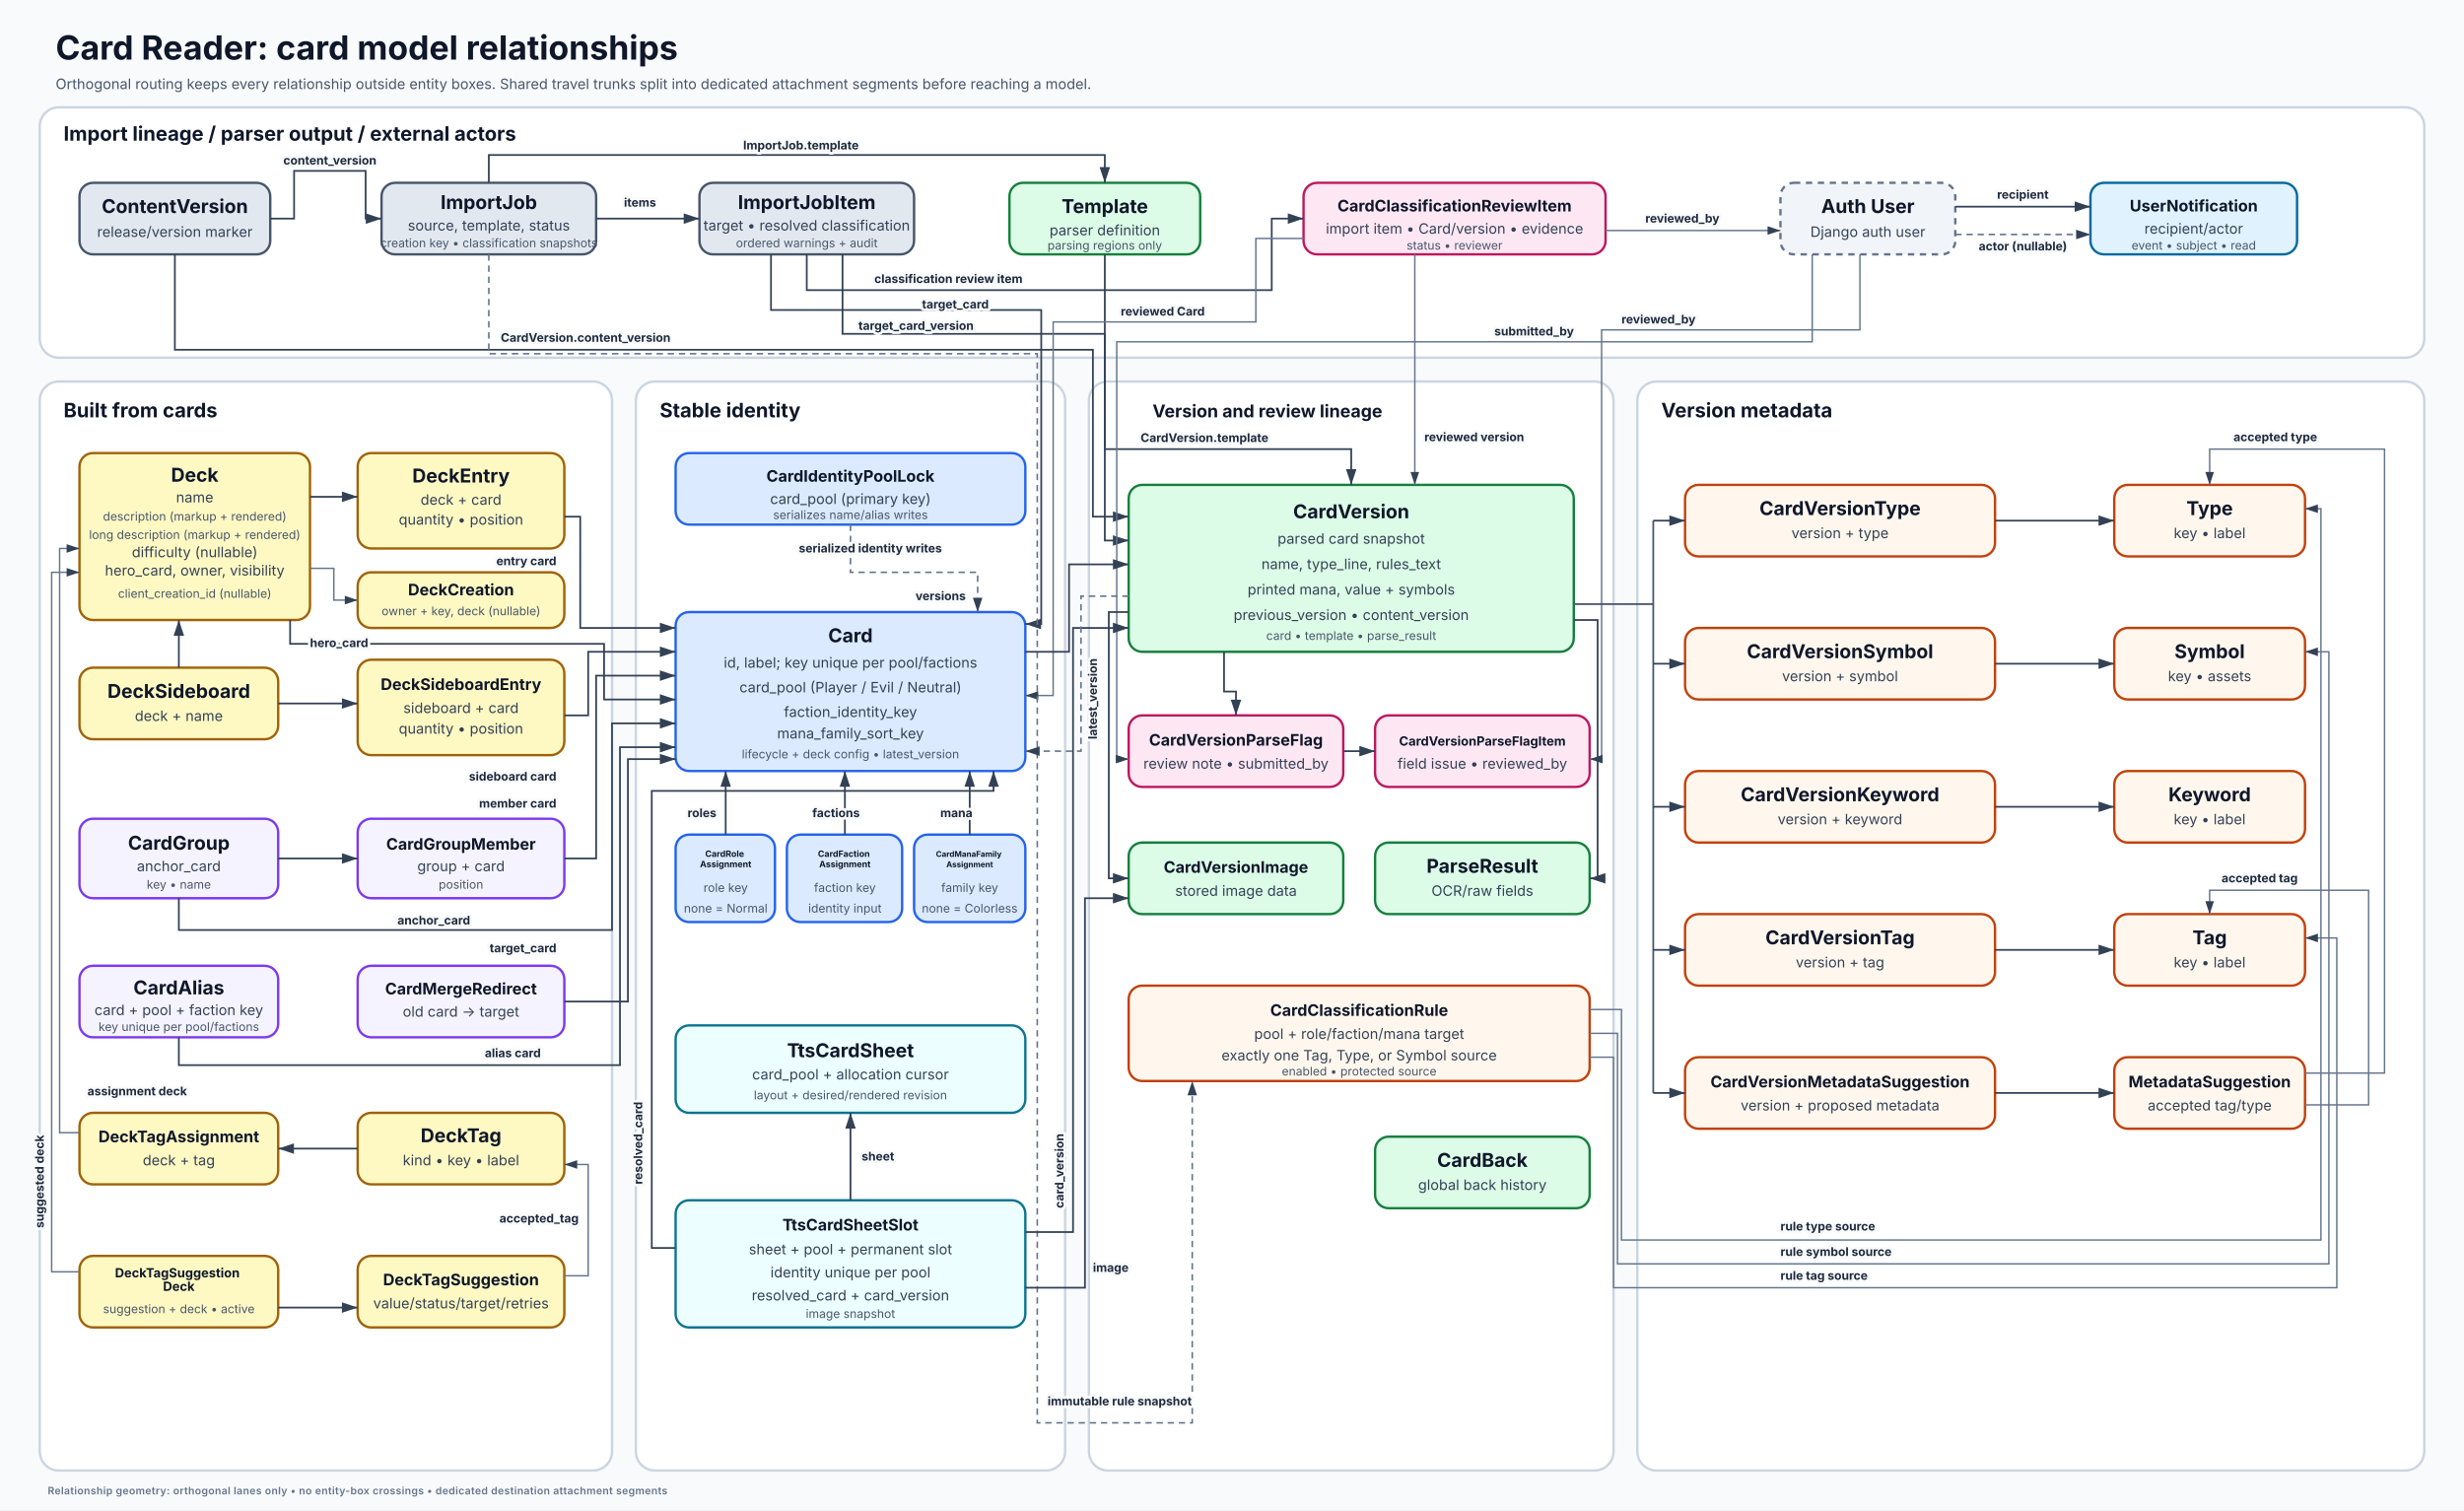
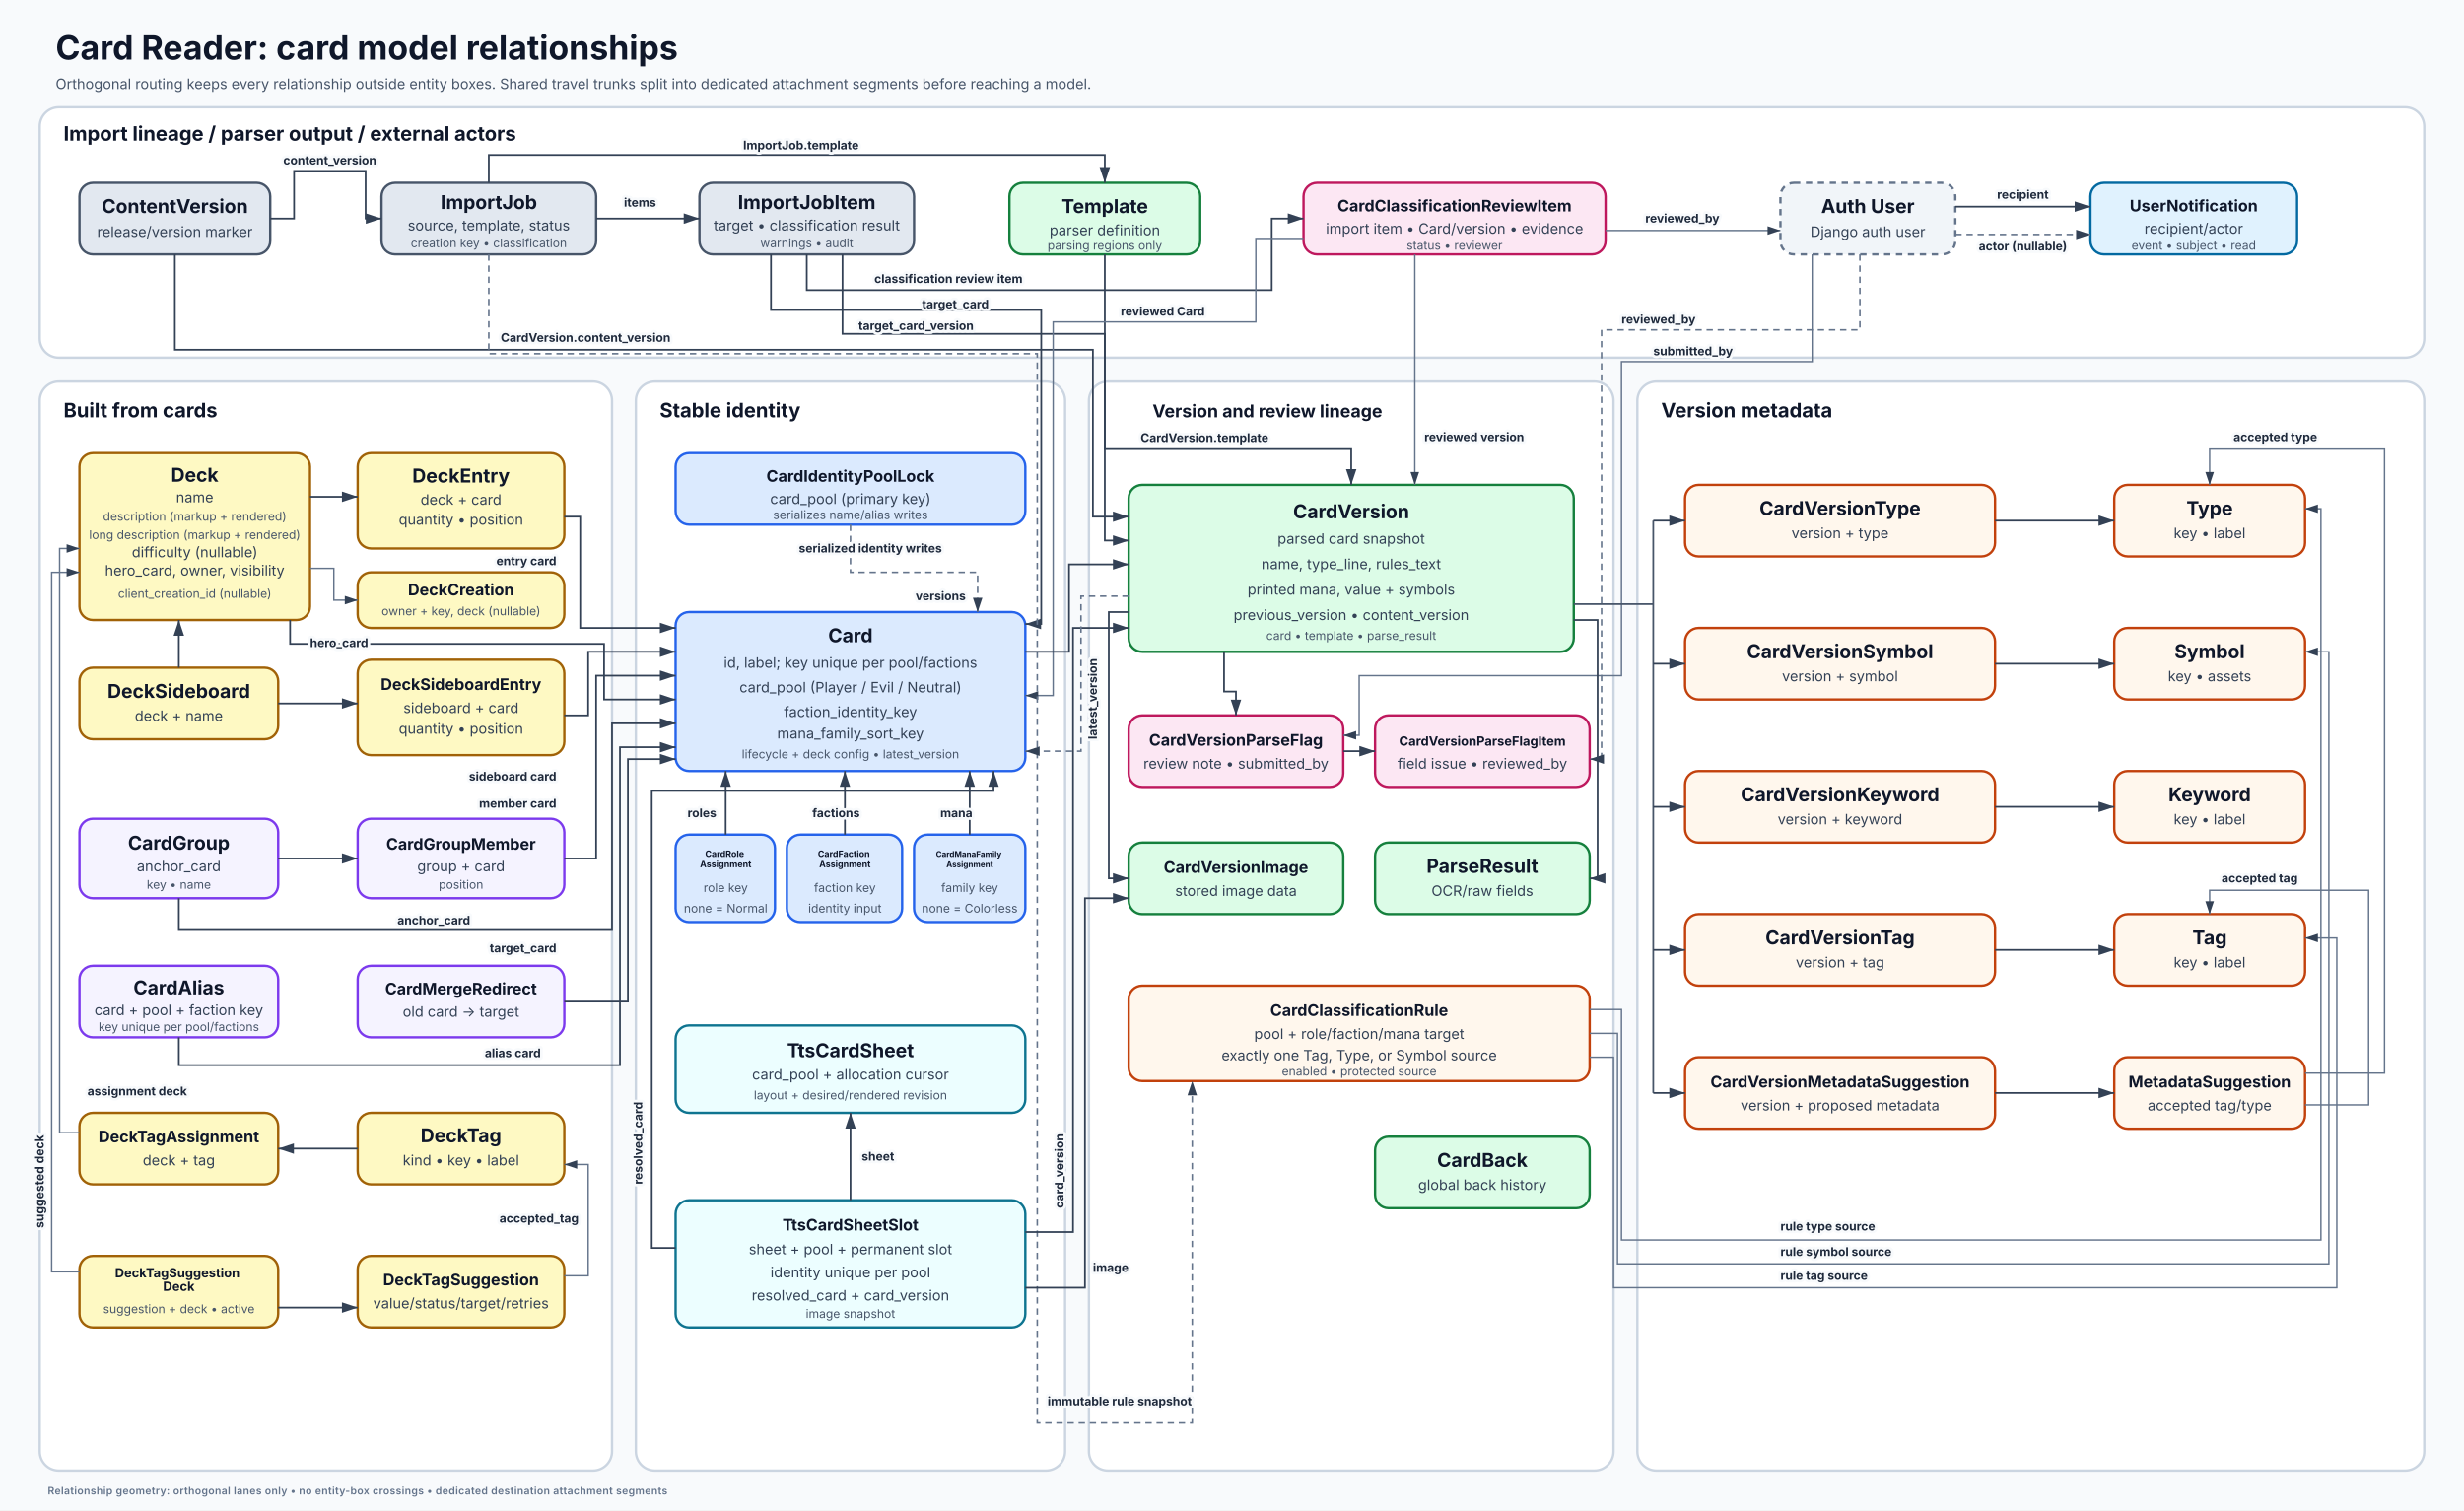
<svg xmlns="http://www.w3.org/2000/svg" width="3100" height="1900" viewBox="0 0 3100 1900" role="img" aria-labelledby="title desc">
  <defs>
    <marker id="arrow" markerWidth="10" markerHeight="10" refX="9" refY="3" orient="auto" markerUnits="strokeWidth">
      <path d="M0 0 L0 6 L9 3 Z" fill="#334155" />
    </marker>
    <style>
      .bg { fill: #f8fafc; }
      .band { fill: #ffffff; stroke: #cbd5e1; stroke-width: 3; rx: 24; }
      .band-title { font: 700 25px Inter, Arial, sans-serif; fill: #0f172a; }
      .band-title-tight { font: 700 22px Inter, Arial, sans-serif; fill: #0f172a; }
      .box { stroke-width: 3; rx: 17; }
      .card { fill: #dbeafe; stroke: #2563eb; }
      .left { fill: #fef9c3; stroke: #a16207; }
      .group { fill: #f5f3ff; stroke: #7c3aed; }
      .version { fill: #dcfce7; stroke: #15803d; }
      .meta { fill: #fff7ed; stroke: #c2410c; }
      .import { fill: #e2e8f0; stroke: #475569; }
      .review { fill: #fce7f3; stroke: #be185d; }
      .external { fill: #f1f5f9; stroke: #64748b; stroke-dasharray: 8 7; }
      .notify { fill: #e0f2fe; stroke: #0369a1; }
      .tts { fill: #ecfeff; stroke: #0e7490; }
      .title { font: 700 24px Inter, Arial, sans-serif; fill: #0f172a; text-anchor: middle; }
      .title-small { font: 700 20px Inter, Arial, sans-serif; fill: #0f172a; text-anchor: middle; }
      .title-tight { font: 700 16px Inter, Arial, sans-serif; fill: #0f172a; text-anchor: middle; }
      .model-name { font: 700 11px Inter, Arial, sans-serif; fill: #0f172a; text-anchor: middle; }
      .model-name-small { font: 700 10px Inter, Arial, sans-serif; fill: #0f172a; text-anchor: middle; }
      .field { font: 18px Inter, Arial, sans-serif; fill: #334155; text-anchor: middle; }
      .small { font: 15px Inter, Arial, sans-serif; fill: #475569; text-anchor: middle; }
      .line { stroke: #334155; stroke-width: 2.2; fill: none; stroke-linejoin: miter; marker-end: url(#arrow); }
      .thin { stroke: #64748b; stroke-width: 1.8; fill: none; stroke-linejoin: miter; marker-end: url(#arrow); }
      .soft { stroke: #64748b; stroke-width: 2; fill: none; stroke-dasharray: 8 6; stroke-linejoin: miter; marker-end: url(#arrow); }
      .bus { stroke: #475569; stroke-width: 2.2; fill: none; stroke-linejoin: miter; }
      .label { font: 700 15px Inter, Arial, sans-serif; fill: #1e293b; paint-order: stroke; stroke: #f8fafc; stroke-width: 7; stroke-linejoin: round; }
      .port-label { text-anchor: end; }
      .lane-note { font: 600 13px Inter, Arial, sans-serif; fill: #64748b; letter-spacing: .03em; }
    </style>
  </defs>
  <rect class="bg" width="3100" height="1900" />
  <text x="70" y="75" style="font: 700 42px Inter, Arial, sans-serif; fill: #0f172a;">Card Reader: card model relationships</text>
  <text x="70" y="112" style="font: 18px Inter, Arial, sans-serif; fill: #475569;">Orthogonal routing keeps every relationship outside entity boxes. Shared travel trunks split into dedicated attachment segments before reaching a model.</text>
  <rect class="band" x="50" y="135" width="3000" height="315" />
  <text class="band-title" x="80" y="177">Import lineage / parser output / external actors</text>
  <rect class="band" x="50" y="480" width="720" height="1370" />
  <text class="band-title" x="80" y="525">Built from cards</text>
  <rect class="band" x="800" y="480" width="540" height="1370" />
  <text class="band-title" x="830" y="525">Stable identity</text>
  <rect class="band" x="1370" y="480" width="660" height="1370" />
  <text class="band-title-tight" x="1450" y="525">Version and review lineage</text>
  <rect class="band" x="2060" y="480" width="990" height="1370" />
  <text class="band-title" x="2090" y="525">Version metadata</text>
  <rect class="box import" x="100" y="230" width="240" height="90" />
  <text class="title" x="220" y="268">ContentVersion</text>
  <text class="field" x="220" y="298">release/version marker</text>
  <rect class="box import" x="480" y="230" width="270" height="90" />
  <text class="title" x="615" y="263">ImportJob</text>
  <text class="field" x="615" y="290">source, template, status</text>
-   <text class="small" x="615" y="311">creation key • classification snapshots</text>
+   <text class="small" x="615" y="311">creation key • classification</text>
  <rect class="box import" x="880" y="230" width="270" height="90" />
  <text class="title" x="1015" y="263">ImportJobItem</text>
-   <text class="field" x="1015" y="290">target • resolved classification</text>
-   <text class="small" x="1015" y="311">ordered warnings + audit</text>
+   <text class="field" x="1015" y="290">target • classification result</text>
+   <text class="small" x="1015" y="311">warnings • audit</text>
  <rect class="box version" x="1270" y="230" width="240" height="90" />
  <text class="title" x="1390" y="268">Template</text>
  <text class="field" x="1390" y="296">parser definition</text>
  <text class="small" x="1390" y="314">parsing regions only</text>
  <rect class="box review" x="1640" y="230" width="380" height="90" />
  <text class="title-small" x="1830" y="266">CardClassificationReviewItem</text>
  <text class="field" x="1830" y="294">import item • Card/version • evidence</text>
  <text class="small" x="1830" y="314">status • reviewer</text>
  <rect class="box external" x="2240" y="230" width="220" height="90" />
  <text class="title" x="2350" y="268">Auth User</text>
  <text class="field" x="2350" y="298">Django auth user</text>
  <rect class="box notify" x="2630" y="230" width="260" height="90" />
  <text class="title-small" x="2760" y="266">UserNotification</text>
  <text class="field" x="2760" y="294">recipient/actor</text>
  <text class="small" x="2760" y="314">event • subject • read</text>
  <rect class="box left" x="100" y="570" width="290" height="210" />
  <text class="title" x="245" y="606">Deck</text>
  <text class="field" x="245" y="632">name</text>
  <text class="small" x="245" y="655">description (markup + rendered)</text>
  <text class="small" x="245" y="678">long description (markup + rendered)</text>
  <text class="field" x="245" y="701">difficulty (nullable)</text>
  <text class="field" x="245" y="724">hero_card, owner, visibility</text>
  <text class="small" x="245" y="752">client_creation_id (nullable)</text>
  <rect class="box left" x="450" y="570" width="260" height="120" />
  <text class="title" x="580" y="607">DeckEntry</text>
  <text class="field" x="580" y="635">deck + card</text>
  <text class="field" x="580" y="660">quantity • position</text>
  <rect class="box left" x="450" y="720" width="260" height="70" />
  <text class="title-small" x="580" y="749">DeckCreation</text>
  <text class="small" x="580" y="774">owner + key, deck (nullable)</text>
  <rect class="box left" x="100" y="840" width="250" height="90" />
  <text class="title" x="225" y="878">DeckSideboard</text>
  <text class="field" x="225" y="907">deck + name</text>
  <rect class="box left" x="450" y="830" width="260" height="120" />
  <text class="title-small" x="580" y="868">DeckSideboardEntry</text>
  <text class="field" x="580" y="897">sideboard + card</text>
  <text class="field" x="580" y="923">quantity • position</text>
  <rect class="box group" x="100" y="1030" width="250" height="100" />
  <text class="title" x="225" y="1069">CardGroup</text>
  <text class="field" x="225" y="1096">anchor_card</text>
  <text class="small" x="225" y="1118">key • name</text>
  <rect class="box group" x="450" y="1030" width="260" height="100" />
  <text class="title-small" x="580" y="1069">CardGroupMember</text>
  <text class="field" x="580" y="1096">group + card</text>
  <text class="small" x="580" y="1118">position</text>
  <rect class="box group" x="100" y="1215" width="250" height="90" />
  <text class="title" x="225" y="1251">CardAlias</text>
  <text class="field" x="225" y="1277">card + pool + faction key</text>
  <text class="small" x="225" y="1297">key unique per pool/factions</text>
  <rect class="box group" x="450" y="1215" width="260" height="90" />
  <text class="title-small" x="580" y="1251">CardMergeRedirect</text>
  <text class="field" x="580" y="1279">old card → target</text>
  <rect class="box left" x="100" y="1400" width="250" height="90" />
  <text class="title-small" x="225" y="1437">DeckTagAssignment</text>
  <text class="field" x="225" y="1466">deck + tag</text>
  <rect class="box left" x="450" y="1400" width="260" height="90" />
  <text class="title" x="580" y="1437">DeckTag</text>
  <text class="field" x="580" y="1466">kind • key • label</text>
  <rect class="box left" x="100" y="1580" width="250" height="90" />
  <text class="title-tight" x="225" y="1607">
    <tspan x="225">DeckTagSuggestion</tspan>
    <tspan x="225" dy="17">Deck</tspan>
  </text>
  <text class="small" x="225" y="1652">suggestion + deck • active</text>
  <rect class="box left" x="450" y="1580" width="260" height="90" />
  <text class="title-small" x="580" y="1617">DeckTagSuggestion</text>
  <text class="field" x="580" y="1646">value/status/target/retries</text>
  <rect class="box card" x="850" y="570" width="440" height="90" />
  <text class="title-small" x="1070" y="606">CardIdentityPoolLock</text>
  <text class="field" x="1070" y="634">card_pool (primary key)</text>
  <text class="small" x="1070" y="653">serializes name/alias writes</text>
  <rect class="box card" x="850" y="770" width="440" height="200" />
  <text class="title" x="1070" y="808">Card</text>
  <text class="field" x="1070" y="840">id, label; key unique per pool/factions</text>
  <text class="field" x="1070" y="871">card_pool (Player / Evil / Neutral)</text>
  <text class="field" x="1070" y="902">faction_identity_key</text>
  <text class="field" x="1070" y="929">mana_family_sort_key</text>
  <text class="small" x="1070" y="954">lifecycle + deck config • latest_version</text>
  <rect class="box card" x="850" y="1050" width="125" height="110" />
  <text class="model-name" x="913" y="1078">
    <tspan x="913">CardRole</tspan>
    <tspan x="913" dy="13">Assignment</tspan>
  </text>
  <text class="small" x="913" y="1122">role key</text>
  <text class="small" x="913" y="1148">none = Normal</text>
  <rect class="box card" x="990" y="1050" width="145" height="110" />
  <text class="model-name" x="1063" y="1078">
    <tspan x="1063">CardFaction</tspan>
    <tspan x="1063" dy="13">Assignment</tspan>
  </text>
  <text class="small" x="1063" y="1122">faction key</text>
  <text class="small" x="1063" y="1148">identity input</text>
  <rect class="box card" x="1150" y="1050" width="140" height="110" />
  <text class="model-name-small" x="1220" y="1078">
    <tspan x="1220">CardManaFamily</tspan>
    <tspan x="1220" dy="13">Assignment</tspan>
  </text>
  <text class="small" x="1220" y="1122">family key</text>
  <text class="small" x="1220" y="1148">none = Colorless</text>
  <rect class="box tts" x="850" y="1290" width="440" height="110" />
  <text class="title" x="1070" y="1330">TtsCardSheet</text>
  <text class="field" x="1070" y="1358">card_pool + allocation cursor</text>
  <text class="small" x="1070" y="1383">layout + desired/rendered revision</text>
  <rect class="box tts" x="850" y="1510" width="440" height="160" />
  <text class="title-small" x="1070" y="1548">TtsCardSheetSlot</text>
  <text class="field" x="1070" y="1578">sheet + pool + permanent slot</text>
  <text class="field" x="1070" y="1607">identity unique per pool</text>
  <text class="field" x="1070" y="1636">resolved_card + card_version</text>
  <text class="small" x="1070" y="1658">image snapshot</text>
  <rect class="box version" x="1420" y="610" width="560" height="210" />
  <text class="title" x="1700" y="652">CardVersion</text>
  <text class="field" x="1700" y="684">parsed card snapshot</text>
  <text class="field" x="1700" y="716">name, type_line, rules_text</text>
  <text class="field" x="1700" y="748">printed mana, value + symbols</text>
  <text class="field" x="1700" y="780">previous_version • content_version</text>
  <text class="small" x="1700" y="805">card • template • parse_result</text>
  <rect class="box review" x="1420" y="900" width="270" height="90" />
  <text class="title-small" x="1555" y="938">CardVersionParseFlag</text>
  <text class="field" x="1555" y="967">review note • submitted_by</text>
  <rect class="box review" x="1730" y="900" width="270" height="90" />
  <text class="title-tight" x="1865" y="938">CardVersionParseFlagItem</text>
  <text class="field" x="1865" y="967">field issue • reviewed_by</text>
  <rect class="box version" x="1420" y="1060" width="270" height="90" />
  <text class="title-small" x="1555" y="1098">CardVersionImage</text>
  <text class="field" x="1555" y="1127">stored image data</text>
  <rect class="box version" x="1730" y="1060" width="270" height="90" />
  <text class="title" x="1865" y="1098">ParseResult</text>
  <text class="field" x="1865" y="1127">OCR/raw fields</text>
  <rect class="box meta" x="1420" y="1240" width="580" height="120" />
  <text class="title-small" x="1710" y="1278">CardClassificationRule</text>
  <text class="field" x="1710" y="1307">pool + role/faction/mana target</text>
  <text class="field" x="1710" y="1334">exactly one Tag, Type, or Symbol source</text>
  <text class="small" x="1710" y="1353">enabled • protected source</text>
  <rect class="box version" x="1730" y="1430" width="270" height="90" />
  <text class="title" x="1865" y="1468">CardBack</text>
  <text class="field" x="1865" y="1497">global back history</text>
  <rect class="box meta" x="2120" y="610" width="390" height="90" />
  <text class="title" x="2315" y="648">CardVersionType</text>
  <text class="field" x="2315" y="677">version + type</text>
  <rect class="box meta" x="2660" y="610" width="240" height="90" />
  <text class="title" x="2780" y="648">Type</text>
  <text class="field" x="2780" y="677">key • label</text>
  <rect class="box meta" x="2120" y="790" width="390" height="90" />
  <text class="title" x="2315" y="828">CardVersionSymbol</text>
  <text class="field" x="2315" y="857">version + symbol</text>
  <rect class="box meta" x="2660" y="790" width="240" height="90" />
  <text class="title" x="2780" y="828">Symbol</text>
  <text class="field" x="2780" y="857">key • assets</text>
  <rect class="box meta" x="2120" y="970" width="390" height="90" />
  <text class="title" x="2315" y="1008">CardVersionKeyword</text>
  <text class="field" x="2315" y="1037">version + keyword</text>
  <rect class="box meta" x="2660" y="970" width="240" height="90" />
  <text class="title" x="2780" y="1008">Keyword</text>
  <text class="field" x="2780" y="1037">key • label</text>
  <rect class="box meta" x="2120" y="1150" width="390" height="90" />
  <text class="title" x="2315" y="1188">CardVersionTag</text>
  <text class="field" x="2315" y="1217">version + tag</text>
  <rect class="box meta" x="2660" y="1150" width="240" height="90" />
  <text class="title" x="2780" y="1188">Tag</text>
  <text class="field" x="2780" y="1217">key • label</text>
  <rect class="box meta" x="2120" y="1330" width="390" height="90" />
  <text class="title-small" x="2315" y="1368">CardVersionMetadataSuggestion</text>
  <text class="field" x="2315" y="1397">version + proposed metadata</text>
  <rect class="box meta" x="2660" y="1330" width="240" height="90" />
  <text class="title-small" x="2780" y="1368">MetadataSuggestion</text>
  <text class="field" x="2780" y="1397">accepted tag/type</text>
  <path class="line" d="M340 275 L370 275 L370 215 L460 215 L460 275 L480 275" />
  <text class="label" x="415" y="207" text-anchor="middle">content_version</text>
  <path class="line" d="M750 275 L880 275" />
  <text class="label" x="785" y="260">items</text>
  <path class="line" d="M615 230 L615 195 L1390 195 L1390 230" />
  <text class="label" x="935" y="188">ImportJob.template</text>
  <path class="line" d="M1015 320 L1015 365 L1600 365 L1600 275 L1640 275" />
  <text class="label" x="1100" y="356">classification review item</text>
  <path class="thin" d="M2020 290 L2240 290" />
  <text class="label" x="2070" y="280">reviewed_by</text>
  <path class="line" d="M2460 260 L2630 260" />
  <text class="label" x="2545" y="250" text-anchor="middle">recipient</text>
  <path class="soft" d="M2460 295 L2630 295" />
  <text class="label" x="2545" y="315" text-anchor="middle">actor (nullable)</text>
  <path class="line" d="M220 320 L220 440 L1375 440 L1375 650 L1420 650" />
  <text class="label" x="630" y="430">CardVersion.content_version</text>
  <path class="line" d="M1060 320 L1060 420 L1390 420 L1390 680 L1420 680" />
  <text class="label" x="1080" y="415">target_card_version</text>
  <path class="line" d="M970 320 L970 390 L1310 390 L1310 785 L1290 785" />
  <text class="label" x="1160" y="388">target_card</text>
  <path class="line" d="M1390 320 L1390 565 L1700 565 L1700 610" />
  <text class="label" x="1435" y="556">CardVersion.template</text>
  <path class="thin" d="M1780 320 L1780 610" />
  <text class="label" x="1792" y="555">reviewed version</text>
  <path class="thin" d="M1640 300 L1580 300 L1580 405 L1325 405 L1325 875 L1290 875" />
  <text class="label" x="1410" y="397">reviewed Card</text>
-   <path class="thin" d="M2280 320 L2280 430 L1405 430 L1405 955 L1420 955" />
-   <text class="label" x="1880" y="422">submitted_by</text>
-   <path class="thin" d="M2340 320 L2340 415 L2015 415 L2015 955 L2000 955" />
+   <path class="thin" d="M2280 320 L2280 455 L2040 455 L2040 850 L1710 850 L1710 925 L1690 925" />
+   <text class="label" x="2080" y="447">submitted_by</text>
+   <path class="soft" d="M2340 320 L2340 415 L2015 415 L2015 955 L2000 955" />
  <text class="label" x="2040" y="407">reviewed_by</text>
  <path class="soft" d="M615 320 L615 445 L1305 445 L1305 1790 L1500 1790 L1500 1360" />
  <text class="label" x="1318" y="1768">immutable rule snapshot</text>
  <path class="line" d="M390 625 L450 625" />
  <path class="thin" d="M390 715 L420 715 L420 755 L450 755" />
  <path class="line" d="M225 840 L225 780" />
  <path class="line" d="M350 885 L450 885" />
  <path class="line" d="M350 1080 L450 1080" />
  <path class="line" d="M450 1445 L350 1445" />
  <path class="line" d="M350 1645 L450 1645" />
  <path class="thin" d="M100 1425 L75 1425 L75 690 L100 690" />
  <text class="label" x="110" y="1378">assignment deck</text>
  <path class="thin" d="M100 1600 L65 1600 L65 720 L100 720" />
  <text class="label" x="55" y="1545" transform="rotate(-90 55 1545)">suggested deck</text>
  <path class="thin" d="M710 1605 L740 1605 L740 1465 L710 1465" />
  <text class="label" x="728" y="1538" text-anchor="end">accepted_tag</text>
  <path class="line" d="M710 650 L730 650 L730 790 L850 790" />
  <text class="label" x="700" y="711" text-anchor="end">entry card</text>
  <path class="line" d="M710 900 L740 900 L740 820 L850 820" />
  <text class="label" x="700" y="982" text-anchor="end">sideboard card</text>
  <path class="line" d="M710 1080 L750 1080 L750 850 L850 850" />
  <text class="label" x="700" y="1016" text-anchor="end">member card</text>
  <path class="line" d="M365 780 L365 810 L760 810 L760 880 L850 880" />
  <text class="label" x="390" y="814">hero_card</text>
  <path class="line" d="M225 1130 L225 1170 L770 1170 L770 910 L850 910" />
  <text class="label" x="500" y="1163">anchor_card</text>
  <path class="line" d="M225 1305 L225 1340 L780 1340 L780 940 L850 940" />
  <text class="label" x="610" y="1330">alias card</text>
  <path class="line" d="M710 1260 L790 1260 L790 955 L850 955" />
  <text class="label" x="700" y="1198" text-anchor="end">target_card</text>
  <path class="soft" d="M1070 660 L1070 720 L1230 720 L1230 770" />
  <text class="label" x="1095" y="695" text-anchor="middle">serialized identity writes</text>
  <path class="line" d="M913 1050 L913 970" />
  <text class="label" x="865" y="1028">roles</text>
  <path class="line" d="M1063 1050 L1063 970" />
  <text class="label" x="1022" y="1028">factions</text>
  <path class="line" d="M1220 1050 L1220 970" />
  <text class="label" x="1183" y="1028">mana</text>
  <path class="line" d="M1070 1510 L1070 1400" />
  <text class="label" x="1084" y="1460">sheet</text>
  <path class="line" d="M850 1570 L820 1570 L820 995 L1250 995 L1250 970" />
  <text class="label" x="808" y="1490" transform="rotate(-90 808 1490)">resolved_card</text>
  <path class="line" d="M1290 1550 L1350 1550 L1350 790 L1420 790" />
  <text class="label" x="1338" y="1520" transform="rotate(-90 1338 1520)">card_version</text>
  <path class="line" d="M1290 1620 L1365 1620 L1365 1130 L1420 1130" />
  <text class="label" x="1375" y="1600">image</text>
  <path class="line" d="M1290 820 L1345 820 L1345 710 L1420 710" />
  <text class="label" x="1215" y="755" text-anchor="end">versions</text>
  <path class="soft" d="M1420 750 L1360 750 L1360 945 L1290 945" />
  <text class="label" x="1380" y="930" transform="rotate(-90 1380 930)">latest_version</text>
  <path class="line" d="M1540 820 L1540 870 L1555 870 L1555 900" />
  <path class="line" d="M1690 945 L1730 945" />
  <path class="line" d="M1420 770 L1395 770 L1395 1105 L1420 1105" />
  <path class="line" d="M1980 780 L2010 780 L2010 1105 L2000 1105" />
  <path class="bus" d="M1980 760 L2080 760" />
  <path class="bus" d="M2080 655 L2080 1375" />
  <path class="line" d="M2080 655 L2120 655" />
  <path class="line" d="M2080 835 L2120 835" />
  <path class="line" d="M2080 1015 L2120 1015" />
  <path class="line" d="M2080 1195 L2120 1195" />
  <path class="line" d="M2080 1375 L2120 1375" />
  <path class="line" d="M2510 655 L2660 655" />
  <path class="line" d="M2510 835 L2660 835" />
  <path class="line" d="M2510 1015 L2660 1015" />
  <path class="line" d="M2510 1195 L2660 1195" />
  <path class="line" d="M2510 1375 L2660 1375" />
  <path class="thin" d="M2000 1270 L2040 1270 L2040 1560 L2920 1560 L2920 640 L2900 640" />
  <text class="label" x="2240" y="1548">rule type source</text>
  <path class="thin" d="M2000 1300 L2035 1300 L2035 1590 L2930 1590 L2930 820 L2900 820" />
  <text class="label" x="2240" y="1580">rule symbol source</text>
  <path class="thin" d="M2000 1330 L2030 1330 L2030 1620 L2940 1620 L2940 1180 L2900 1180" />
  <text class="label" x="2240" y="1610">rule tag source</text>
  <path class="thin" d="M2900 1350 L3000 1350 L3000 565 L2780 565 L2780 610" />
  <text class="label" x="2810" y="555">accepted type</text>
  <path class="thin" d="M2900 1390 L2980 1390 L2980 1120 L2780 1120 L2780 1150" />
  <text class="label" x="2795" y="1110">accepted tag</text>
  <text class="lane-note" x="60" y="1880">Relationship geometry: orthogonal lanes only • no entity-box crossings • dedicated destination attachment segments</text>
</svg>
